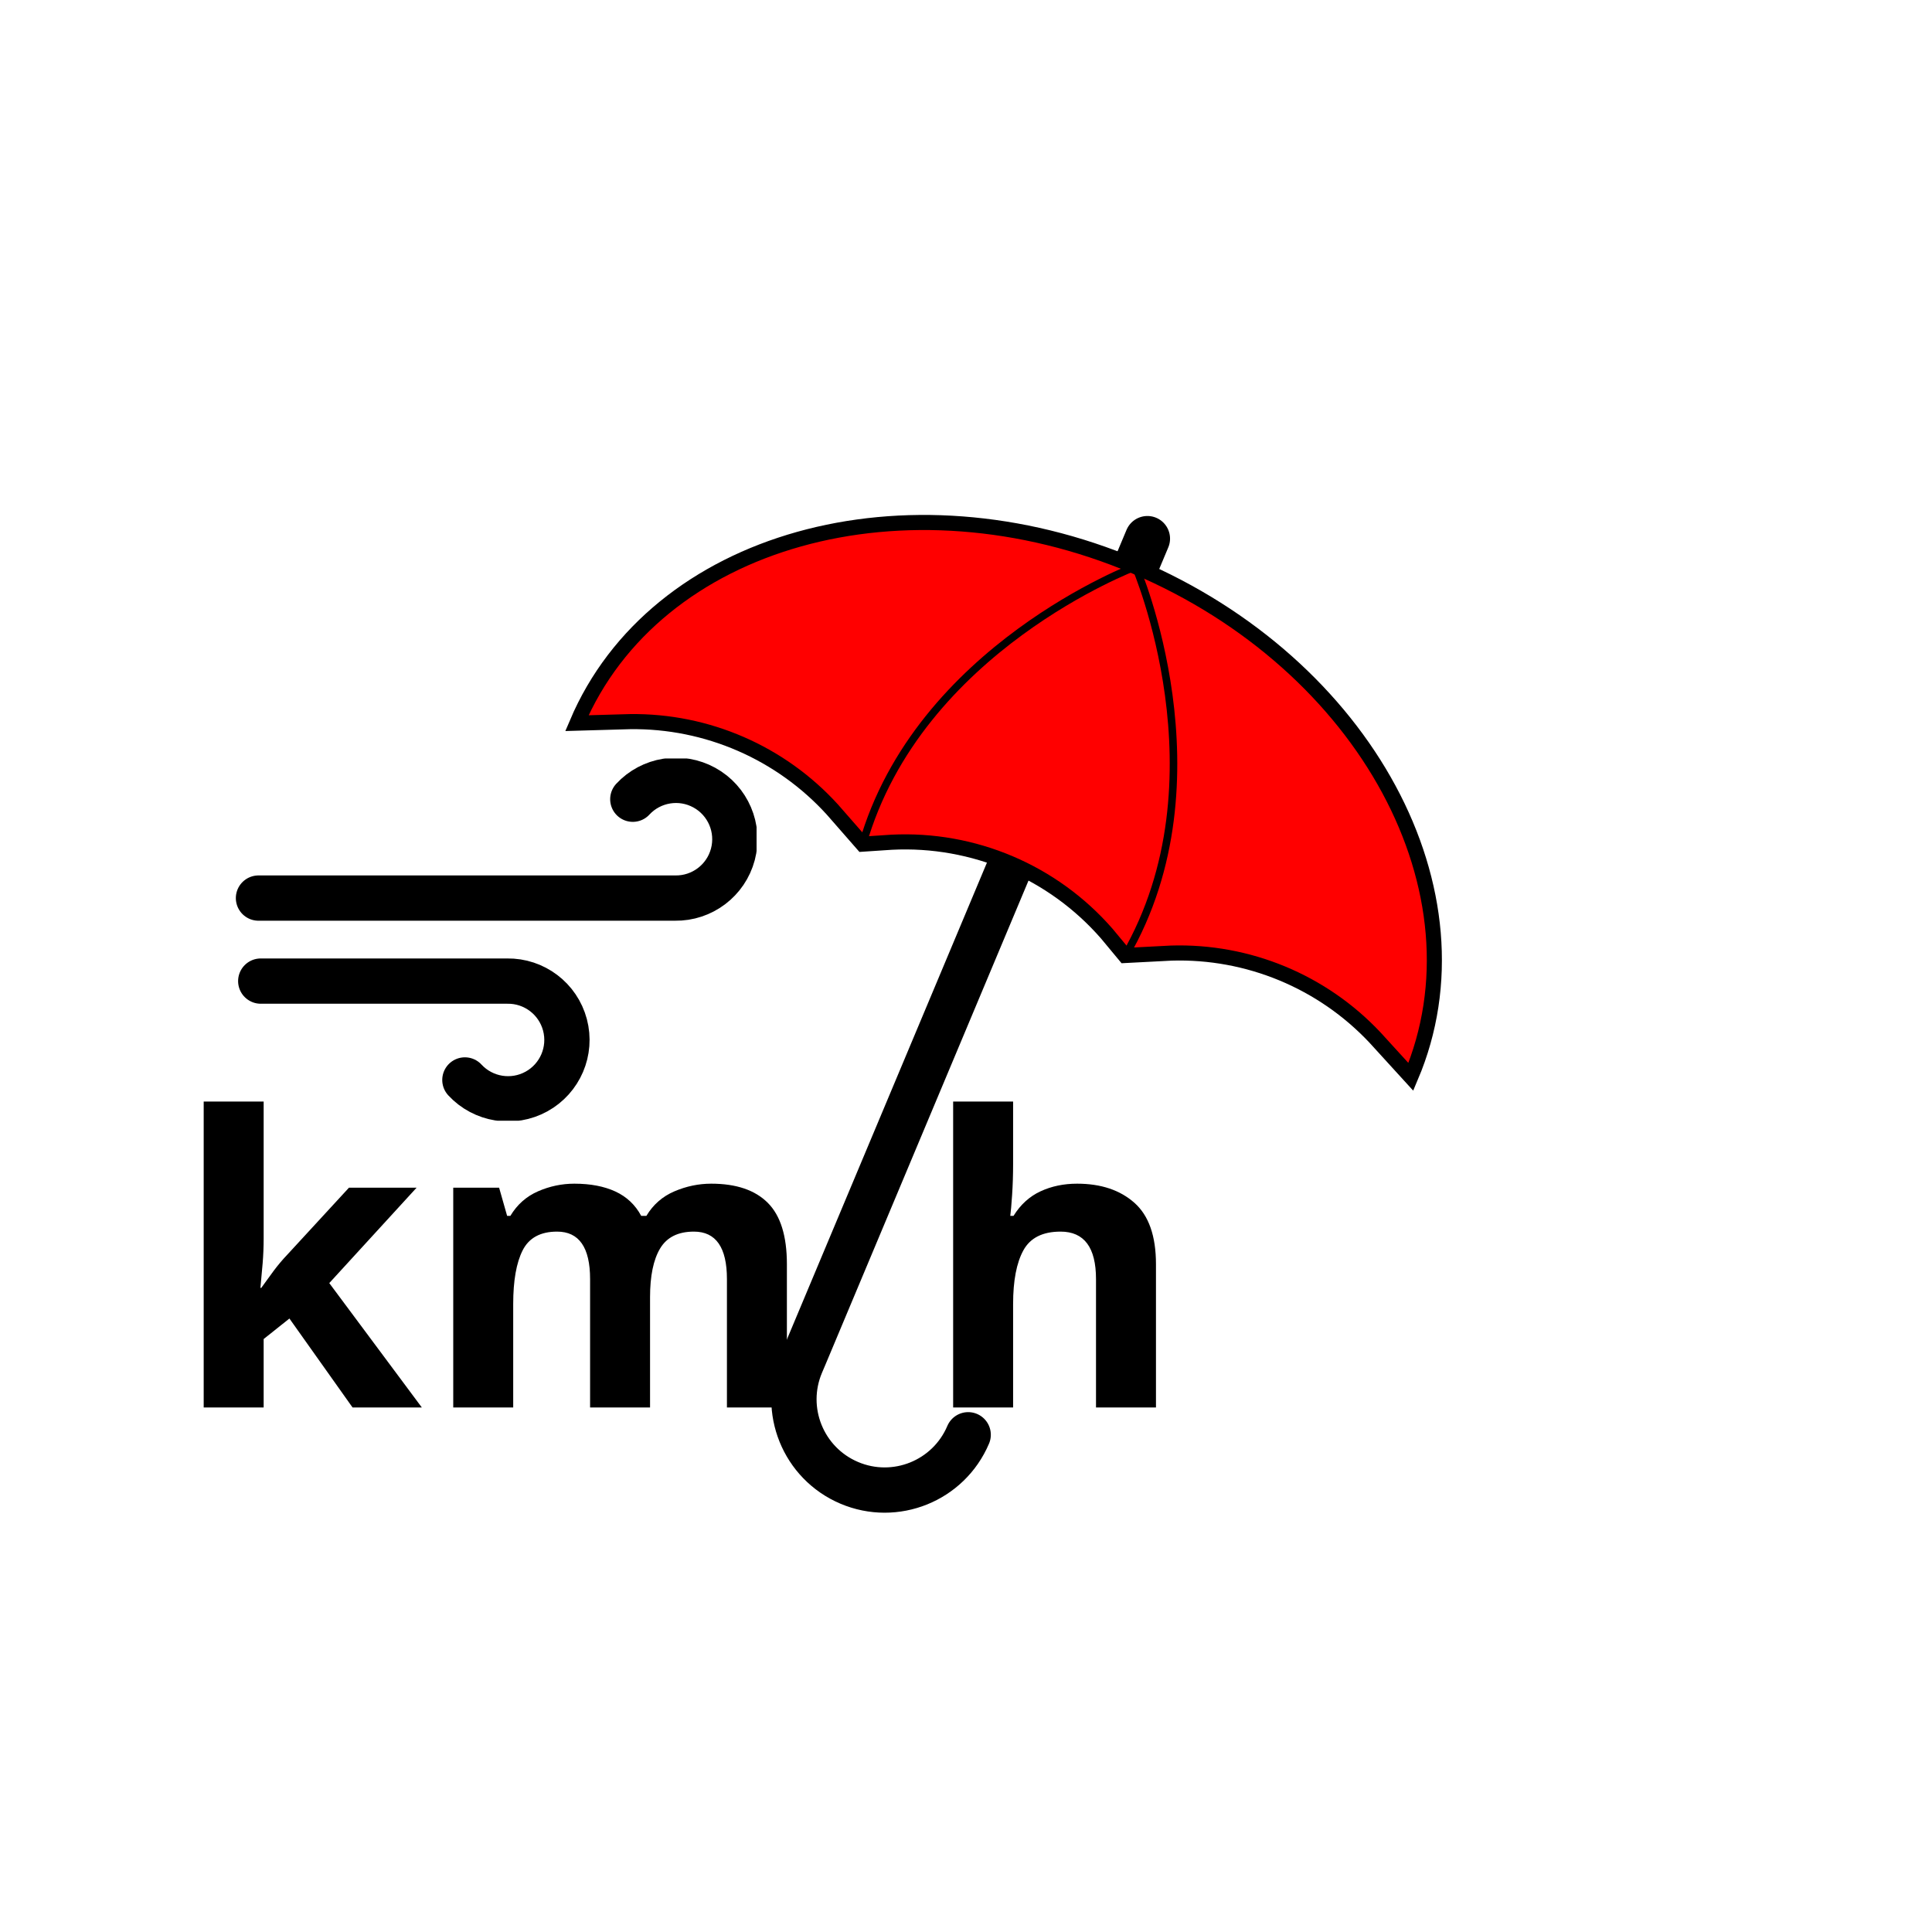
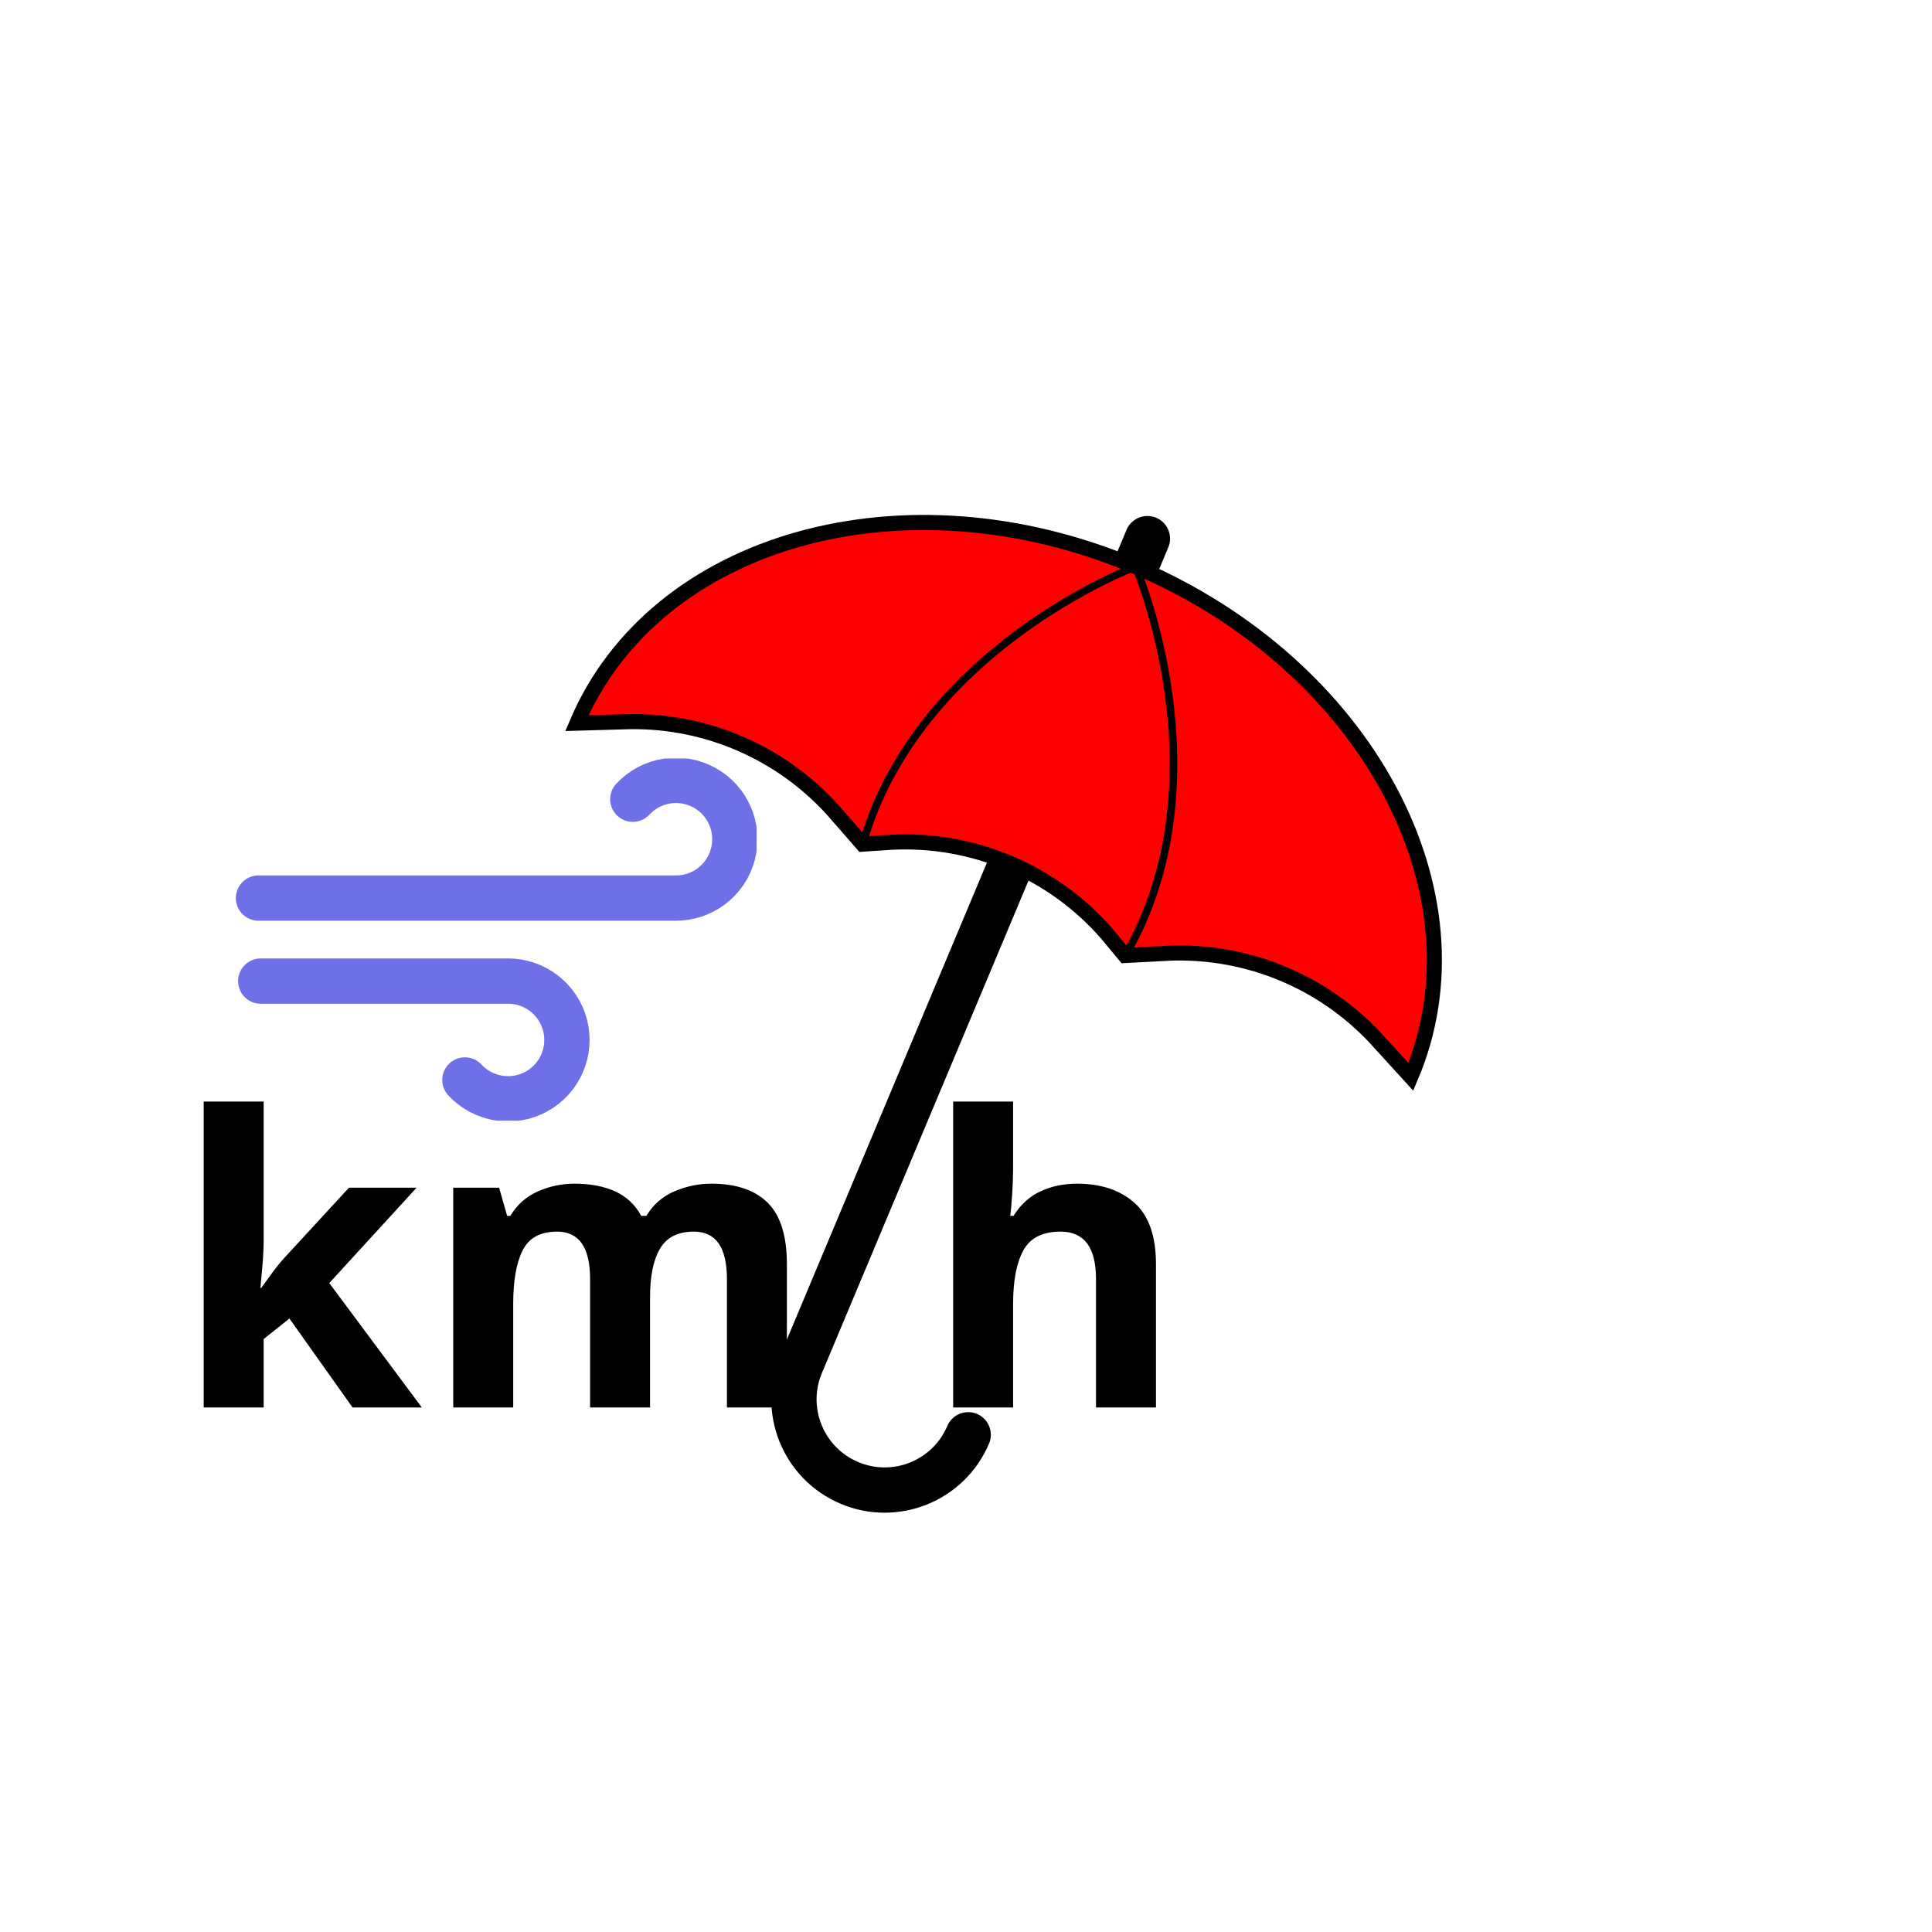
<svg xmlns="http://www.w3.org/2000/svg" xmlns:xlink="http://www.w3.org/1999/xlink" viewBox="0 0 512 512">
  <g transform="rotate(-22 256 256)">
    <path fill="none" stroke="black" stroke-linecap="round" stroke-linejoin="round" stroke-width="12" d="M210 371.4 a24 24 0 11-34-34 l 1.8-1.8 L343 169" />
    <path fill="red" stroke="black" stroke-width="4" d="M354.3 327.4c37.5-37.5 29.9-105.8-17-152.7           s-115.3-54.5-152.8-17l13.2 4.9           a71.2 71.2 0 0141 41.7l4 11.5           7.3 2.4a70.9 70.9 0 0143.8 43.8           l2.3 7.2 11.6 4a71.1 71.1 0 0141.7 41Z" />
    <path fill="none" stroke="black" stroke-linecap="round" stroke-linejoin="round" stroke-width="2" d="M296.1 269.3           c42.7-33.2 41.2-94.6 41.2-94.6           s-61.4-1.5-94.6 41.1" />
  </g>
  <symbol id="arc-pair" viewBox="0 0 138 96">
-     <path fill="none" stroke="black" stroke-linecap="round" stroke-miterlimit="10" stroke-width="12" d="M105.2 10.8A15.6 15.6 0 11116.4 37H6" />
-     <path fill="none" stroke="black" stroke-linecap="round" stroke-miterlimit="10" stroke-width="12" d="M60.7 85.2A15.6 15.6 0 1071.9 59H6.6" />
+     <path fill="none" stroke="#6f6fe8" stroke-linecap="round" stroke-miterlimit="10" stroke-width="12" d="M105.2 10.8A15.6 15.6 0 11116.4 37H6" />
+     <path fill="none" stroke="#6f6fe8" stroke-linecap="round" stroke-miterlimit="10" stroke-width="12" d="M60.7 85.2A15.6 15.6 0 1071.9 59H6.6" />
  </symbol>
  <use xlink:href="#arc-pair" width="138" height="96" transform="translate(62.5 201)" />
  <text x="180" y="373" fill="black" font-size="106.667px" font-weight="bold" font-family="sans-serif" text-anchor="middle">
    km h
  </text>
</svg>
